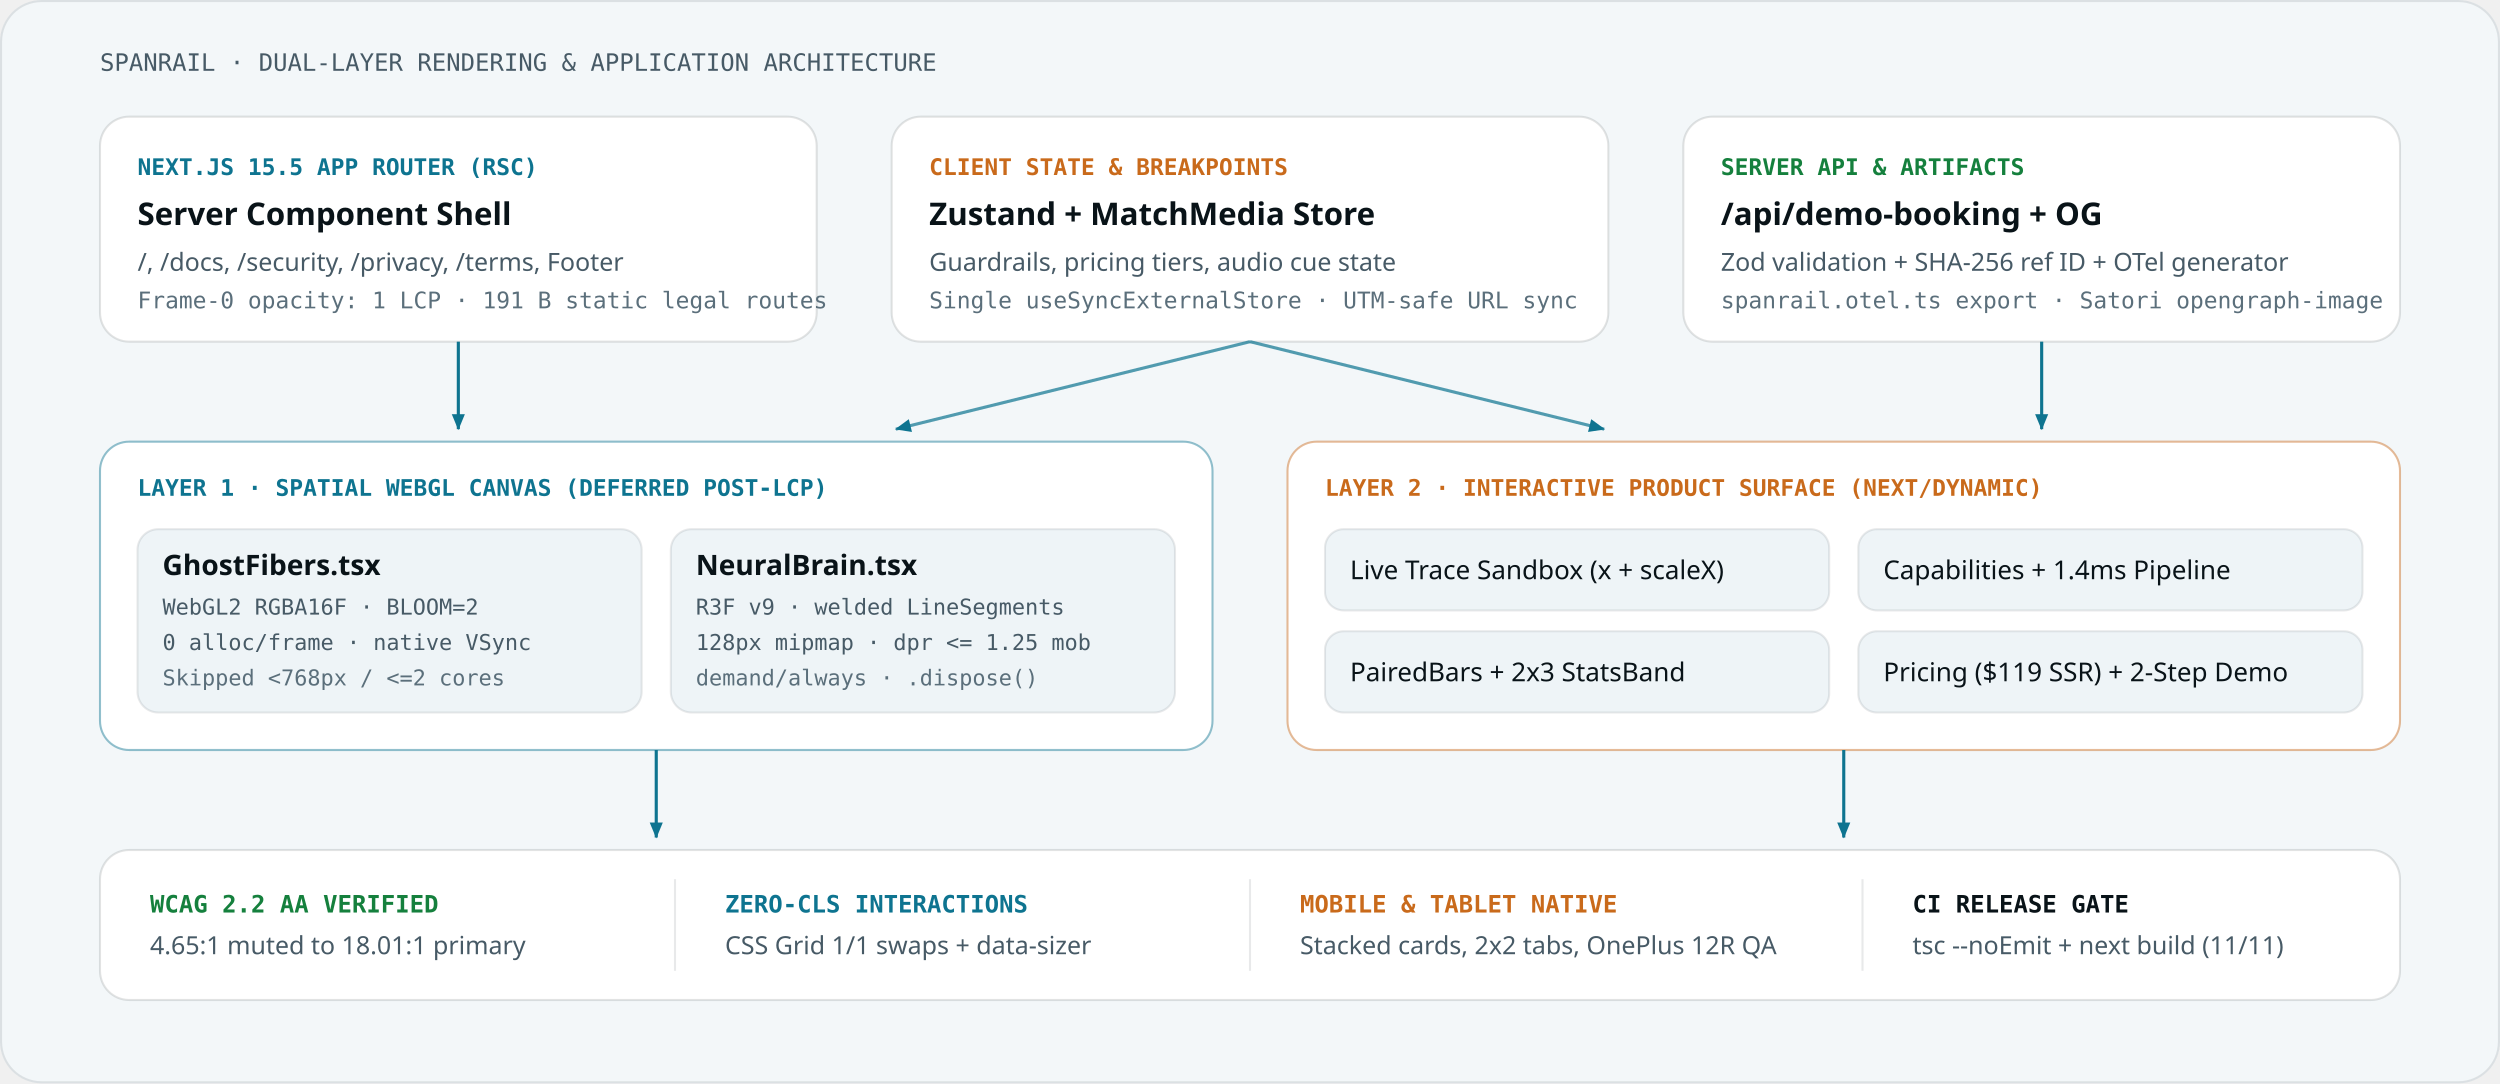
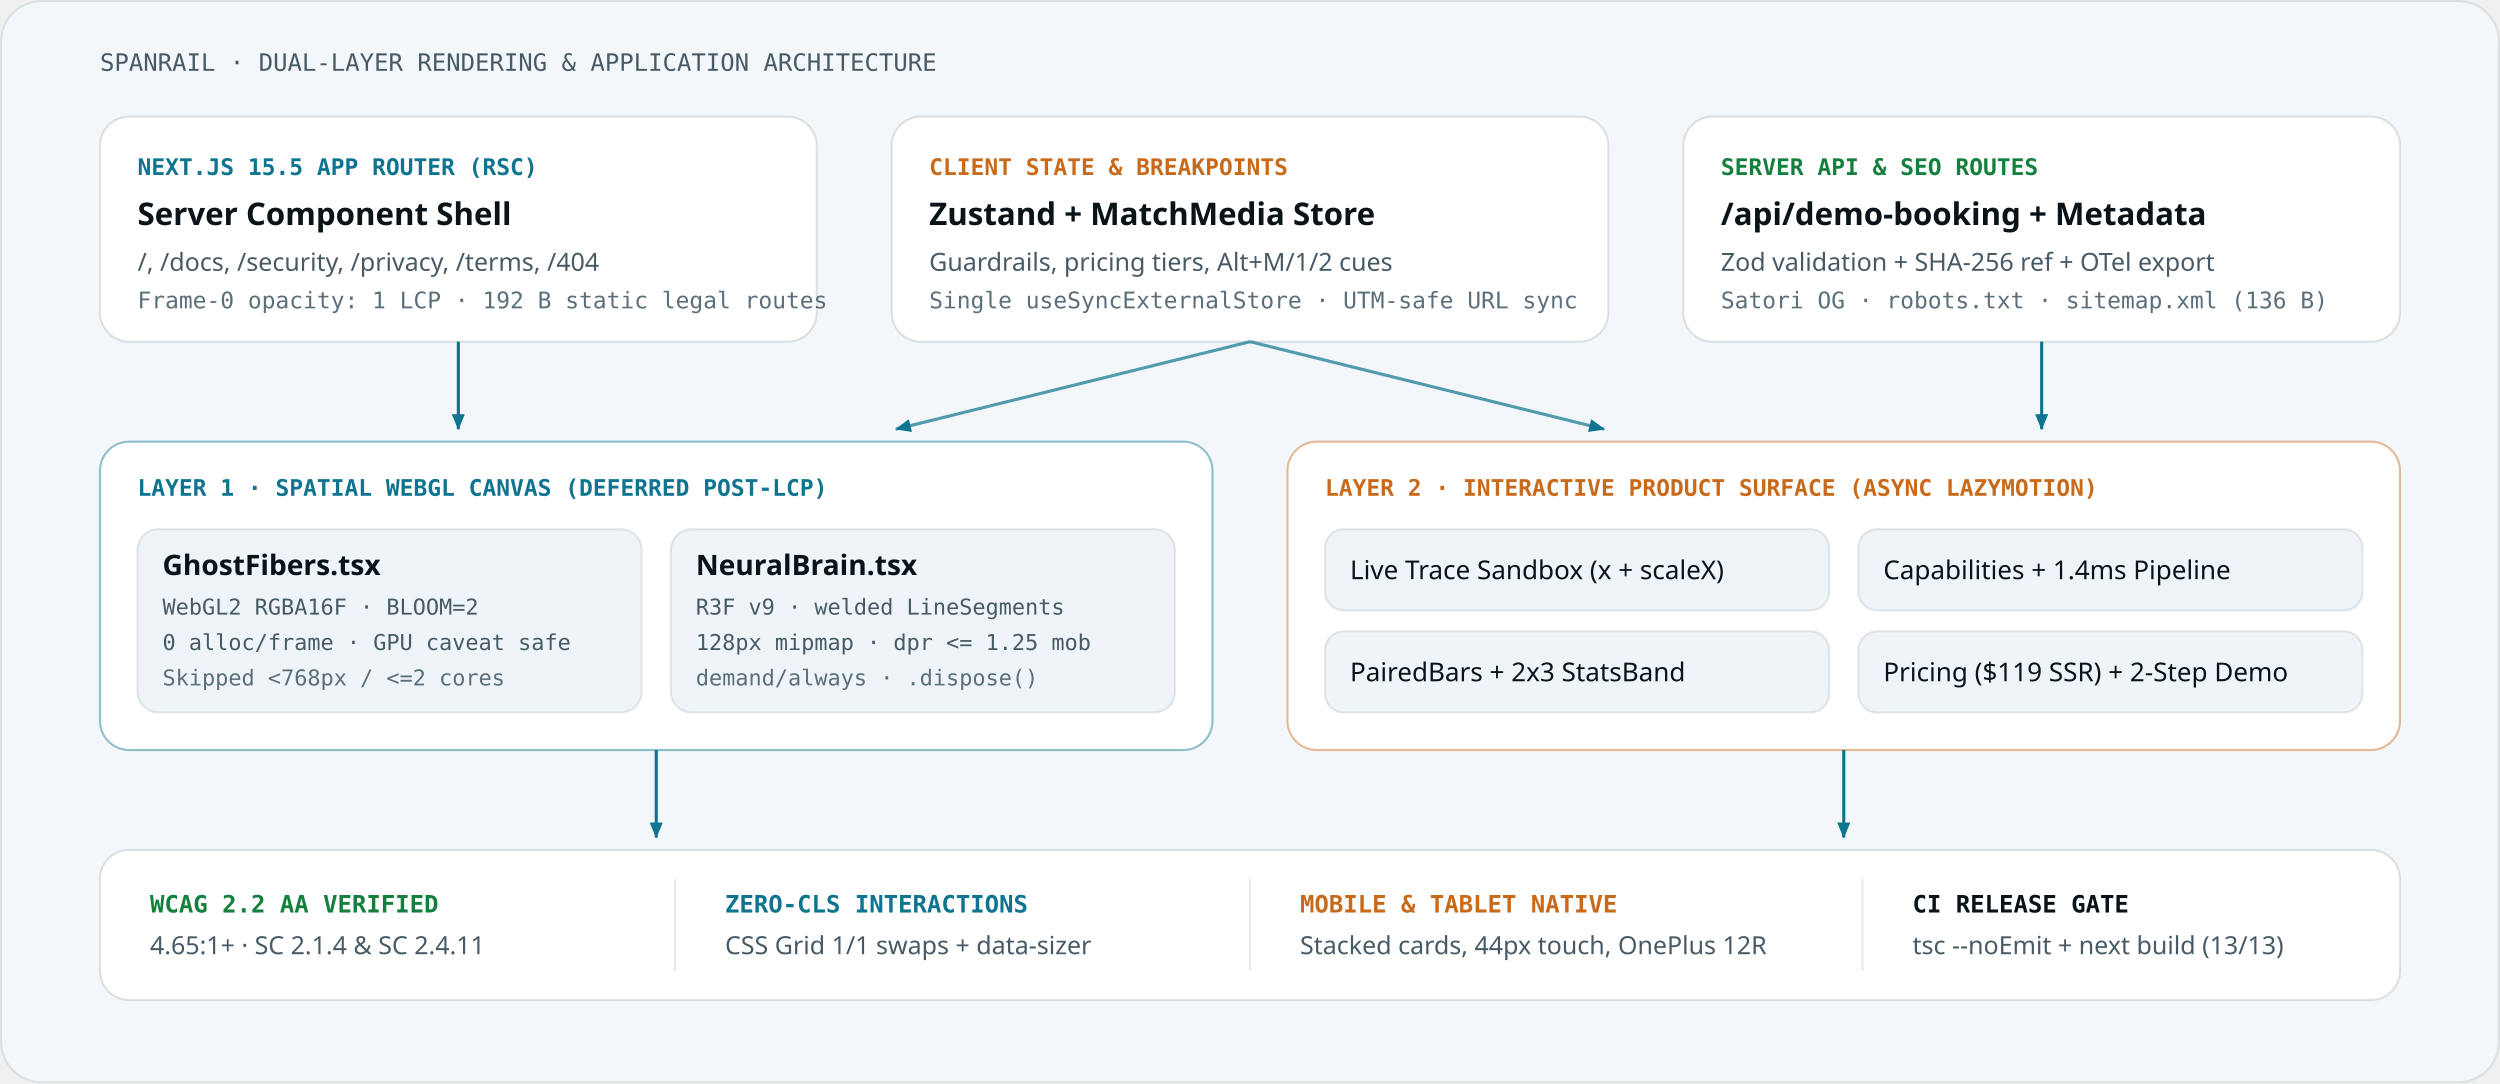
<svg xmlns="http://www.w3.org/2000/svg" viewBox="0 0 1200 520" width="1200" height="520" role="img" aria-label="Spanrail system and dual-layer rendering architecture">
  <defs>
    <marker id="arrowL" viewBox="0 0 10 10" refX="8" refY="5" markerWidth="6" markerHeight="6" orient="auto-start-reverse">
      <path d="M 0 1.5 L 8.5 5 L 0 8.5 z" fill="#0e7490" />
    </marker>
  </defs>
  <rect width="1200" height="520" rx="20" fill="#f3f7f9" />
  <rect x="0.5" y="0.5" width="1199" height="519" rx="19.5" fill="none" stroke="#091318" stroke-opacity="0.1" />
  <text x="48" y="34" fill="#475a66" font-family="ui-monospace, SFMono-Regular, Menlo, monospace" font-size="11.5">SPANRAIL · DUAL-LAYER RENDERING &amp; APPLICATION ARCHITECTURE</text>
  <g transform="translate(48, 56)">
    <rect width="344" height="108" rx="14" fill="#ffffff" stroke="#091318" stroke-opacity="0.12" />
    <text x="18" y="28" fill="#0e7490" font-family="ui-monospace, SFMono-Regular, Menlo, monospace" font-size="11" font-weight="600">NEXT.JS 15.5 APP ROUTER (RSC)</text>
    <text x="18" y="52" fill="#091318" font-family="ui-sans-serif, system-ui, sans-serif" font-size="15" font-weight="600">Server Component Shell</text>
-     <text x="18" y="74" fill="#475a66" font-family="ui-sans-serif, system-ui, sans-serif" font-size="12">/, /docs, /security, /privacy, /terms, Footer</text>
-     <text x="18" y="92" fill="#5b6f7b" font-family="ui-monospace, SFMono-Regular, Menlo, monospace" font-size="11">Frame-0 opacity: 1 LCP · 191 B static legal routes</text>
+     <text x="18" y="74" fill="#475a66" font-family="ui-sans-serif, system-ui, sans-serif" font-size="12">/, /docs, /security, /privacy, /terms, /404</text>
+     <text x="18" y="92" fill="#5b6f7b" font-family="ui-monospace, SFMono-Regular, Menlo, monospace" font-size="11">Frame-0 opacity: 1 LCP · 192 B static legal routes</text>
  </g>
  <g transform="translate(428, 56)">
    <rect width="344" height="108" rx="14" fill="#ffffff" stroke="#091318" stroke-opacity="0.12" />
    <text x="18" y="28" fill="#c96a1b" font-family="ui-monospace, SFMono-Regular, Menlo, monospace" font-size="11" font-weight="600">CLIENT STATE &amp; BREAKPOINTS</text>
    <text x="18" y="52" fill="#091318" font-family="ui-sans-serif, system-ui, sans-serif" font-size="15" font-weight="600">Zustand + MatchMedia Store</text>
-     <text x="18" y="74" fill="#475a66" font-family="ui-sans-serif, system-ui, sans-serif" font-size="12">Guardrails, pricing tiers, audio cue state</text>
+     <text x="18" y="74" fill="#475a66" font-family="ui-sans-serif, system-ui, sans-serif" font-size="12">Guardrails, pricing tiers, Alt+M/1/2 cues</text>
    <text x="18" y="92" fill="#5b6f7b" font-family="ui-monospace, SFMono-Regular, Menlo, monospace" font-size="11">Single useSyncExternalStore · UTM-safe URL sync</text>
  </g>
  <g transform="translate(808, 56)">
    <rect width="344" height="108" rx="14" fill="#ffffff" stroke="#091318" stroke-opacity="0.12" />
-     <text x="18" y="28" fill="#15803d" font-family="ui-monospace, SFMono-Regular, Menlo, monospace" font-size="11" font-weight="600">SERVER API &amp; ARTIFACTS</text>
-     <text x="18" y="52" fill="#091318" font-family="ui-sans-serif, system-ui, sans-serif" font-size="15" font-weight="600">/api/demo-booking + OG</text>
-     <text x="18" y="74" fill="#475a66" font-family="ui-sans-serif, system-ui, sans-serif" font-size="12">Zod validation + SHA-256 ref ID + OTel generator</text>
-     <text x="18" y="92" fill="#5b6f7b" font-family="ui-monospace, SFMono-Regular, Menlo, monospace" font-size="11">spanrail.otel.ts export · Satori opengraph-image</text>
+     <text x="18" y="28" fill="#15803d" font-family="ui-monospace, SFMono-Regular, Menlo, monospace" font-size="11" font-weight="600">SERVER API &amp; SEO ROUTES</text>
+     <text x="18" y="52" fill="#091318" font-family="ui-sans-serif, system-ui, sans-serif" font-size="15" font-weight="600">/api/demo-booking + Metadata</text>
+     <text x="18" y="74" fill="#475a66" font-family="ui-sans-serif, system-ui, sans-serif" font-size="12">Zod validation + SHA-256 ref + OTel export</text>
+     <text x="18" y="92" fill="#5b6f7b" font-family="ui-monospace, SFMono-Regular, Menlo, monospace" font-size="11">Satori OG · robots.txt · sitemap.xml (136 B)</text>
  </g>
  <line x1="220" y1="164" x2="220" y2="206" stroke="#0e7490" stroke-width="1.5" marker-end="url(#arrowL)" />
  <line x1="600" y1="164" x2="430" y2="206" stroke="#0e7490" stroke-width="1.5" stroke-opacity="0.7" marker-end="url(#arrowL)" />
  <line x1="600" y1="164" x2="770" y2="206" stroke="#0e7490" stroke-width="1.5" stroke-opacity="0.7" marker-end="url(#arrowL)" />
  <line x1="980" y1="164" x2="980" y2="206" stroke="#0e7490" stroke-width="1.5" marker-end="url(#arrowL)" />
  <g transform="translate(48, 212)">
    <rect width="534" height="148" rx="14" fill="#ffffff" stroke="#0e7490" stroke-opacity="0.45" />
    <text x="18" y="26" fill="#0e7490" font-family="ui-monospace, SFMono-Regular, Menlo, monospace" font-size="11" font-weight="600">LAYER 1 · SPATIAL WEBGL CANVAS (DEFERRED POST-LCP)</text>
    <rect x="18" y="42" width="242" height="88" rx="10" fill="#eef4f7" stroke="#091318" stroke-opacity="0.09" />
    <text x="30" y="64" fill="#091318" font-family="ui-sans-serif, system-ui, sans-serif" font-size="13.5" font-weight="600">GhostFibers.tsx</text>
    <text x="30" y="83" fill="#475a66" font-family="ui-monospace, SFMono-Regular, Menlo, monospace" font-size="10.5">WebGL2 RGBA16F · BLOOM=2</text>
-     <text x="30" y="100" fill="#475a66" font-family="ui-monospace, SFMono-Regular, Menlo, monospace" font-size="10.5">0 alloc/frame · native VSync</text>
+     <text x="30" y="100" fill="#475a66" font-family="ui-monospace, SFMono-Regular, Menlo, monospace" font-size="10.5">0 alloc/frame · GPU caveat safe</text>
    <text x="30" y="117" fill="#5b6f7b" font-family="ui-monospace, SFMono-Regular, Menlo, monospace" font-size="10.5">Skipped &lt;768px / &lt;=2 cores</text>
    <rect x="274" y="42" width="242" height="88" rx="10" fill="#eef4f7" stroke="#091318" stroke-opacity="0.09" />
    <text x="286" y="64" fill="#091318" font-family="ui-sans-serif, system-ui, sans-serif" font-size="13.5" font-weight="600">NeuralBrain.tsx</text>
    <text x="286" y="83" fill="#475a66" font-family="ui-monospace, SFMono-Regular, Menlo, monospace" font-size="10.5">R3F v9 · welded LineSegments</text>
    <text x="286" y="100" fill="#475a66" font-family="ui-monospace, SFMono-Regular, Menlo, monospace" font-size="10.5">128px mipmap · dpr &lt;= 1.25 mob</text>
    <text x="286" y="117" fill="#5b6f7b" font-family="ui-monospace, SFMono-Regular, Menlo, monospace" font-size="10.5">demand/always · .dispose()</text>
  </g>
  <g transform="translate(618, 212)">
    <rect width="534" height="148" rx="14" fill="#ffffff" stroke="#c96a1b" stroke-opacity="0.45" />
-     <text x="18" y="26" fill="#c96a1b" font-family="ui-monospace, SFMono-Regular, Menlo, monospace" font-size="11" font-weight="600">LAYER 2 · INTERACTIVE PRODUCT SURFACE (NEXT/DYNAMIC)</text>
+     <text x="18" y="26" fill="#c96a1b" font-family="ui-monospace, SFMono-Regular, Menlo, monospace" font-size="11" font-weight="600">LAYER 2 · INTERACTIVE PRODUCT SURFACE (ASYNC LAZYMOTION)</text>
    <rect x="18" y="42" width="242" height="39" rx="9" fill="#eef4f7" stroke="#091318" stroke-opacity="0.09" />
    <text x="30" y="66" fill="#091318" font-family="ui-sans-serif, system-ui, sans-serif" font-size="12.5" font-weight="500">Live Trace Sandbox (x + scaleX)</text>
    <rect x="274" y="42" width="242" height="39" rx="9" fill="#eef4f7" stroke="#091318" stroke-opacity="0.09" />
    <text x="286" y="66" fill="#091318" font-family="ui-sans-serif, system-ui, sans-serif" font-size="12.5" font-weight="500">Capabilities + 1.4ms Pipeline</text>
    <rect x="18" y="91" width="242" height="39" rx="9" fill="#eef4f7" stroke="#091318" stroke-opacity="0.09" />
    <text x="30" y="115" fill="#091318" font-family="ui-sans-serif, system-ui, sans-serif" font-size="12.5" font-weight="500">PairedBars + 2x3 StatsBand</text>
    <rect x="274" y="91" width="242" height="39" rx="9" fill="#eef4f7" stroke="#091318" stroke-opacity="0.09" />
    <text x="286" y="115" fill="#091318" font-family="ui-sans-serif, system-ui, sans-serif" font-size="12.5" font-weight="500">Pricing ($119 SSR) + 2-Step Demo</text>
  </g>
  <line x1="315" y1="360" x2="315" y2="402" stroke="#0e7490" stroke-width="1.5" marker-end="url(#arrowL)" />
  <line x1="885" y1="360" x2="885" y2="402" stroke="#0e7490" stroke-width="1.5" marker-end="url(#arrowL)" />
  <g transform="translate(48, 408)">
    <rect width="1104" height="72" rx="14" fill="#ffffff" stroke="#091318" stroke-opacity="0.12" />
    <text x="24" y="30" fill="#15803d" font-family="ui-monospace, SFMono-Regular, Menlo, monospace" font-size="11.5" font-weight="600">WCAG 2.2 AA VERIFIED</text>
-     <text x="24" y="50" fill="#475a66" font-family="ui-sans-serif, system-ui, sans-serif" font-size="12">4.65:1 muted to 18.01:1 primary</text>
+     <text x="24" y="50" fill="#475a66" font-family="ui-sans-serif, system-ui, sans-serif" font-size="12">4.65:1+ · SC 2.1.4 &amp; SC 2.4.11</text>
    <line x1="276" y1="14" x2="276" y2="58" stroke="#091318" stroke-opacity="0.09" />
    <text x="300" y="30" fill="#0e7490" font-family="ui-monospace, SFMono-Regular, Menlo, monospace" font-size="11.5" font-weight="600">ZERO-CLS INTERACTIONS</text>
    <text x="300" y="50" fill="#475a66" font-family="ui-sans-serif, system-ui, sans-serif" font-size="12">CSS Grid 1/1 swaps + data-sizer</text>
    <line x1="552" y1="14" x2="552" y2="58" stroke="#091318" stroke-opacity="0.09" />
    <text x="576" y="30" fill="#c96a1b" font-family="ui-monospace, SFMono-Regular, Menlo, monospace" font-size="11.5" font-weight="600">MOBILE &amp; TABLET NATIVE</text>
-     <text x="576" y="50" fill="#475a66" font-family="ui-sans-serif, system-ui, sans-serif" font-size="12">Stacked cards, 2x2 tabs, OnePlus 12R QA</text>
+     <text x="576" y="50" fill="#475a66" font-family="ui-sans-serif, system-ui, sans-serif" font-size="12">Stacked cards, 44px touch, OnePlus 12R</text>
    <line x1="846" y1="14" x2="846" y2="58" stroke="#091318" stroke-opacity="0.09" />
    <text x="870" y="30" fill="#091318" font-family="ui-monospace, SFMono-Regular, Menlo, monospace" font-size="11.5" font-weight="600">CI RELEASE GATE</text>
-     <text x="870" y="50" fill="#475a66" font-family="ui-sans-serif, system-ui, sans-serif" font-size="12">tsc --noEmit + next build (11/11)</text>
+     <text x="870" y="50" fill="#475a66" font-family="ui-sans-serif, system-ui, sans-serif" font-size="12">tsc --noEmit + next build (13/13)</text>
  </g>
</svg>
